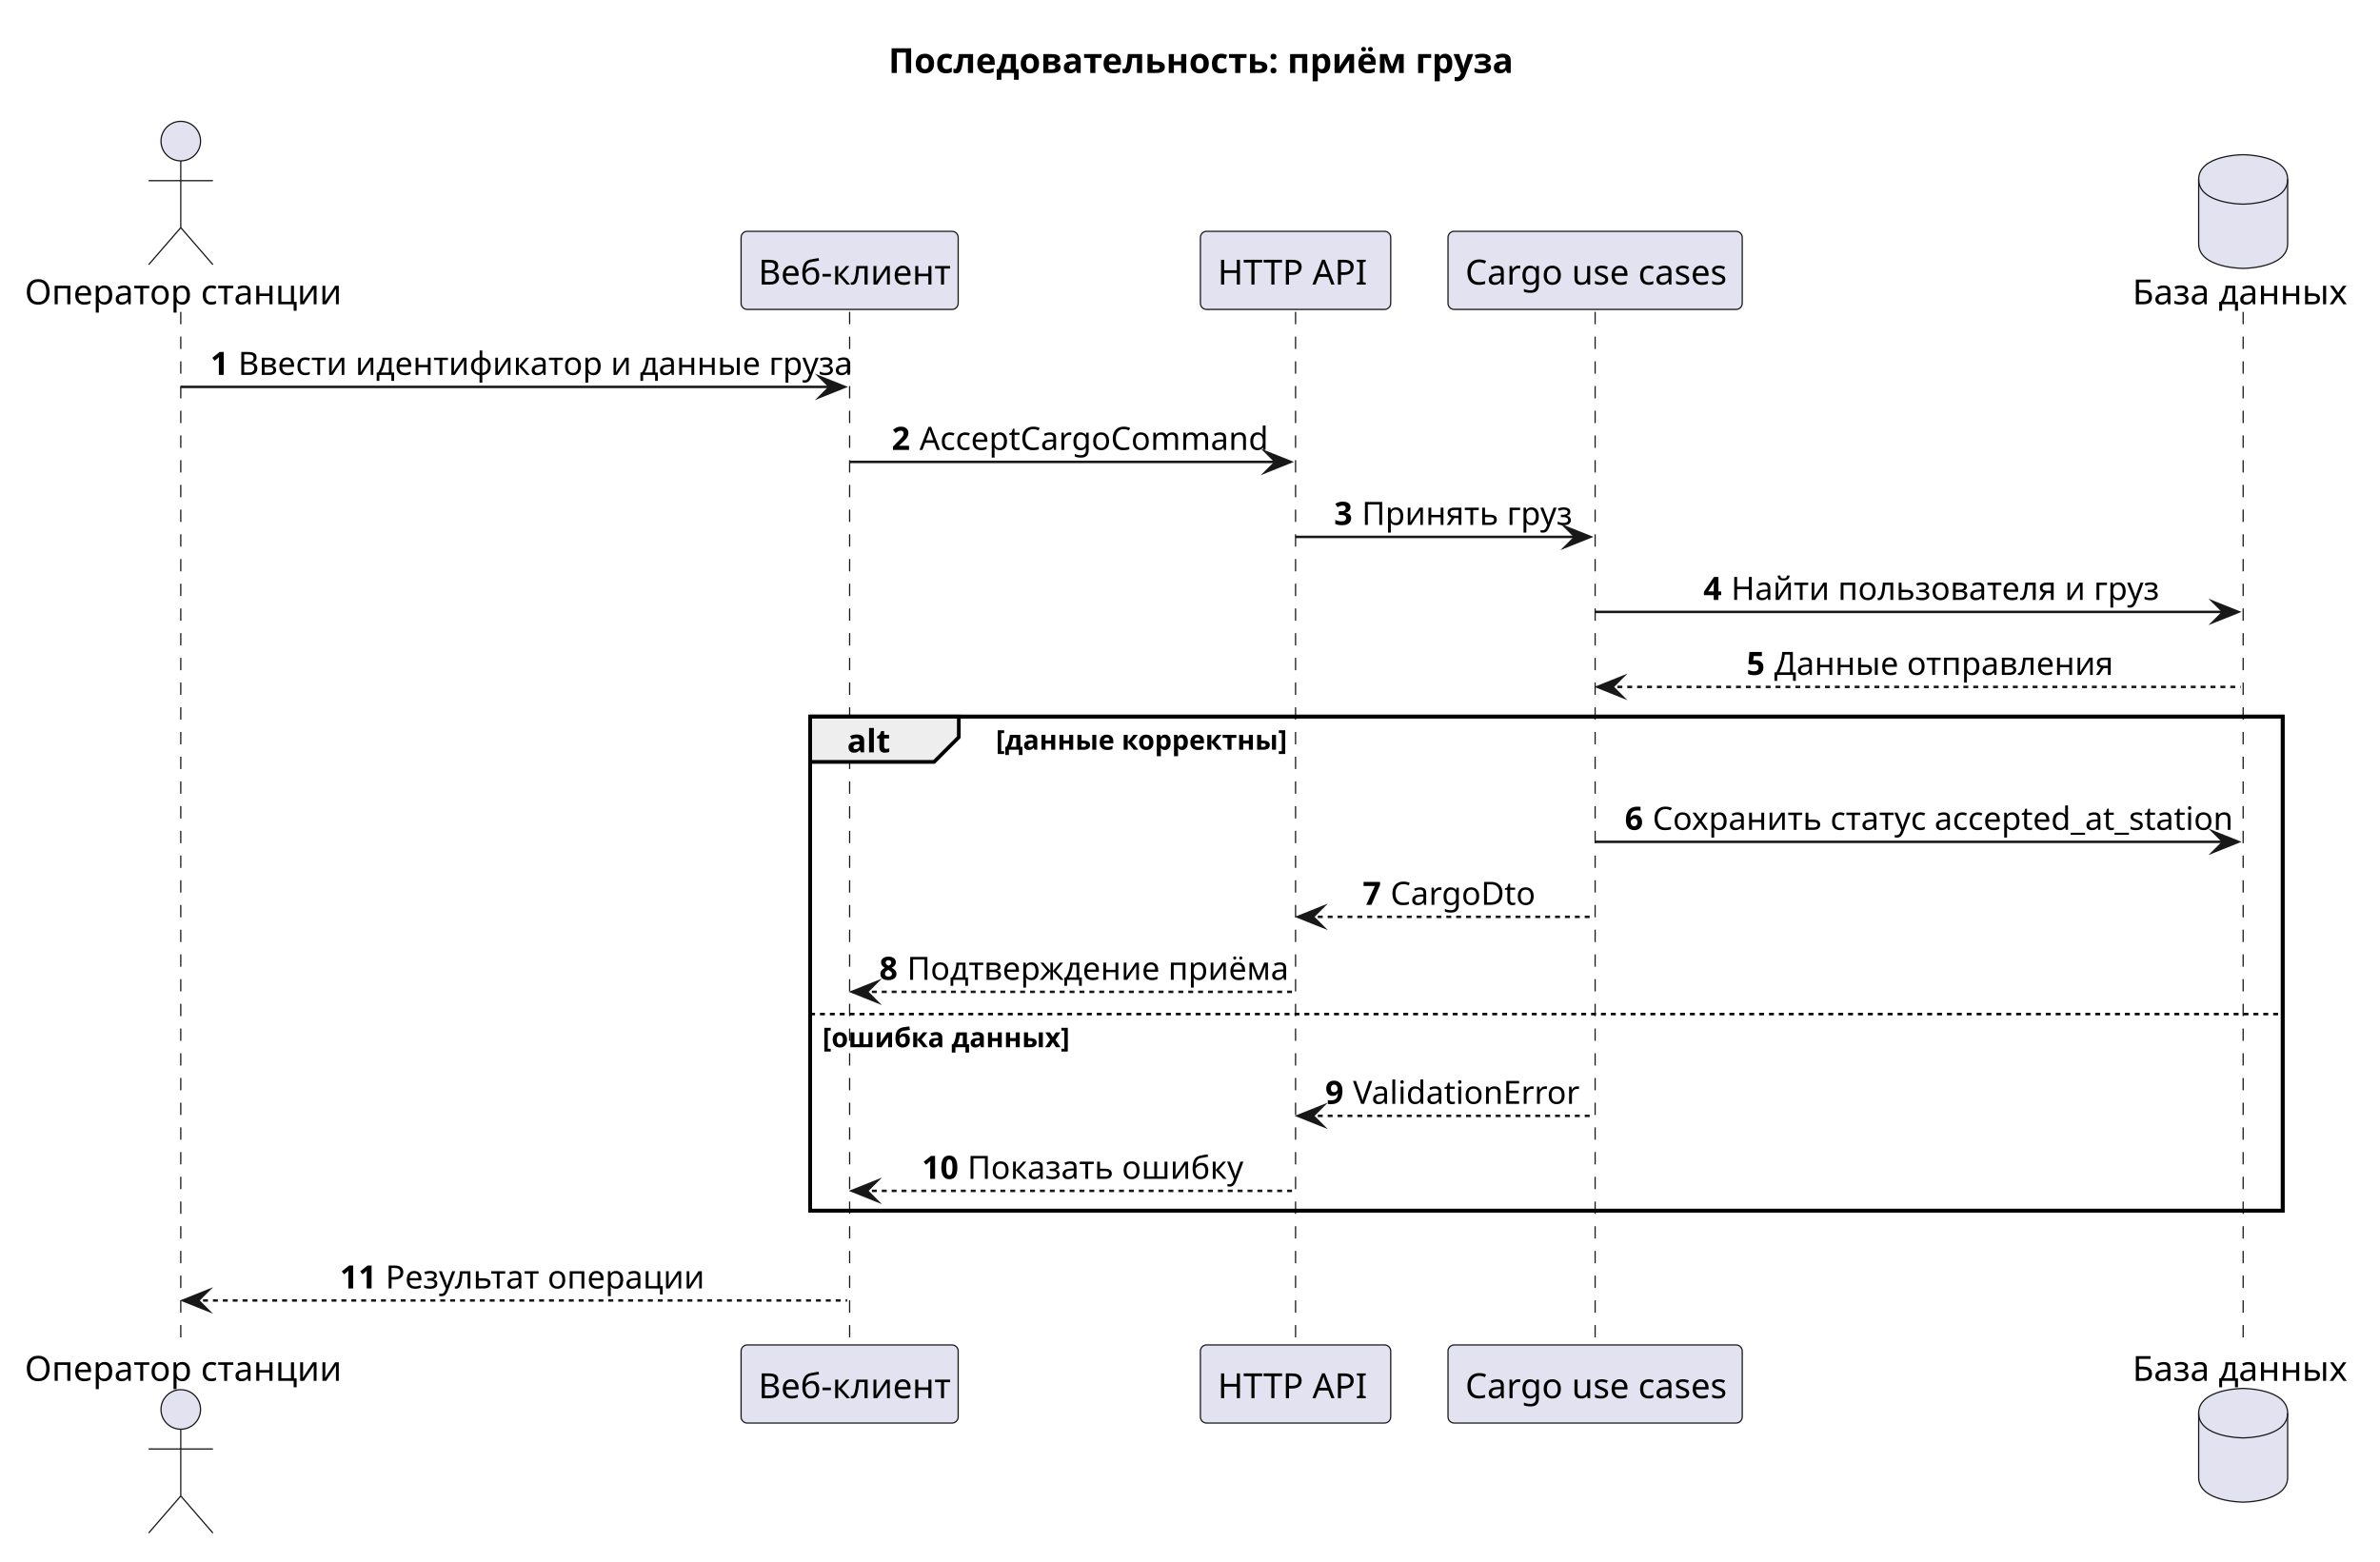
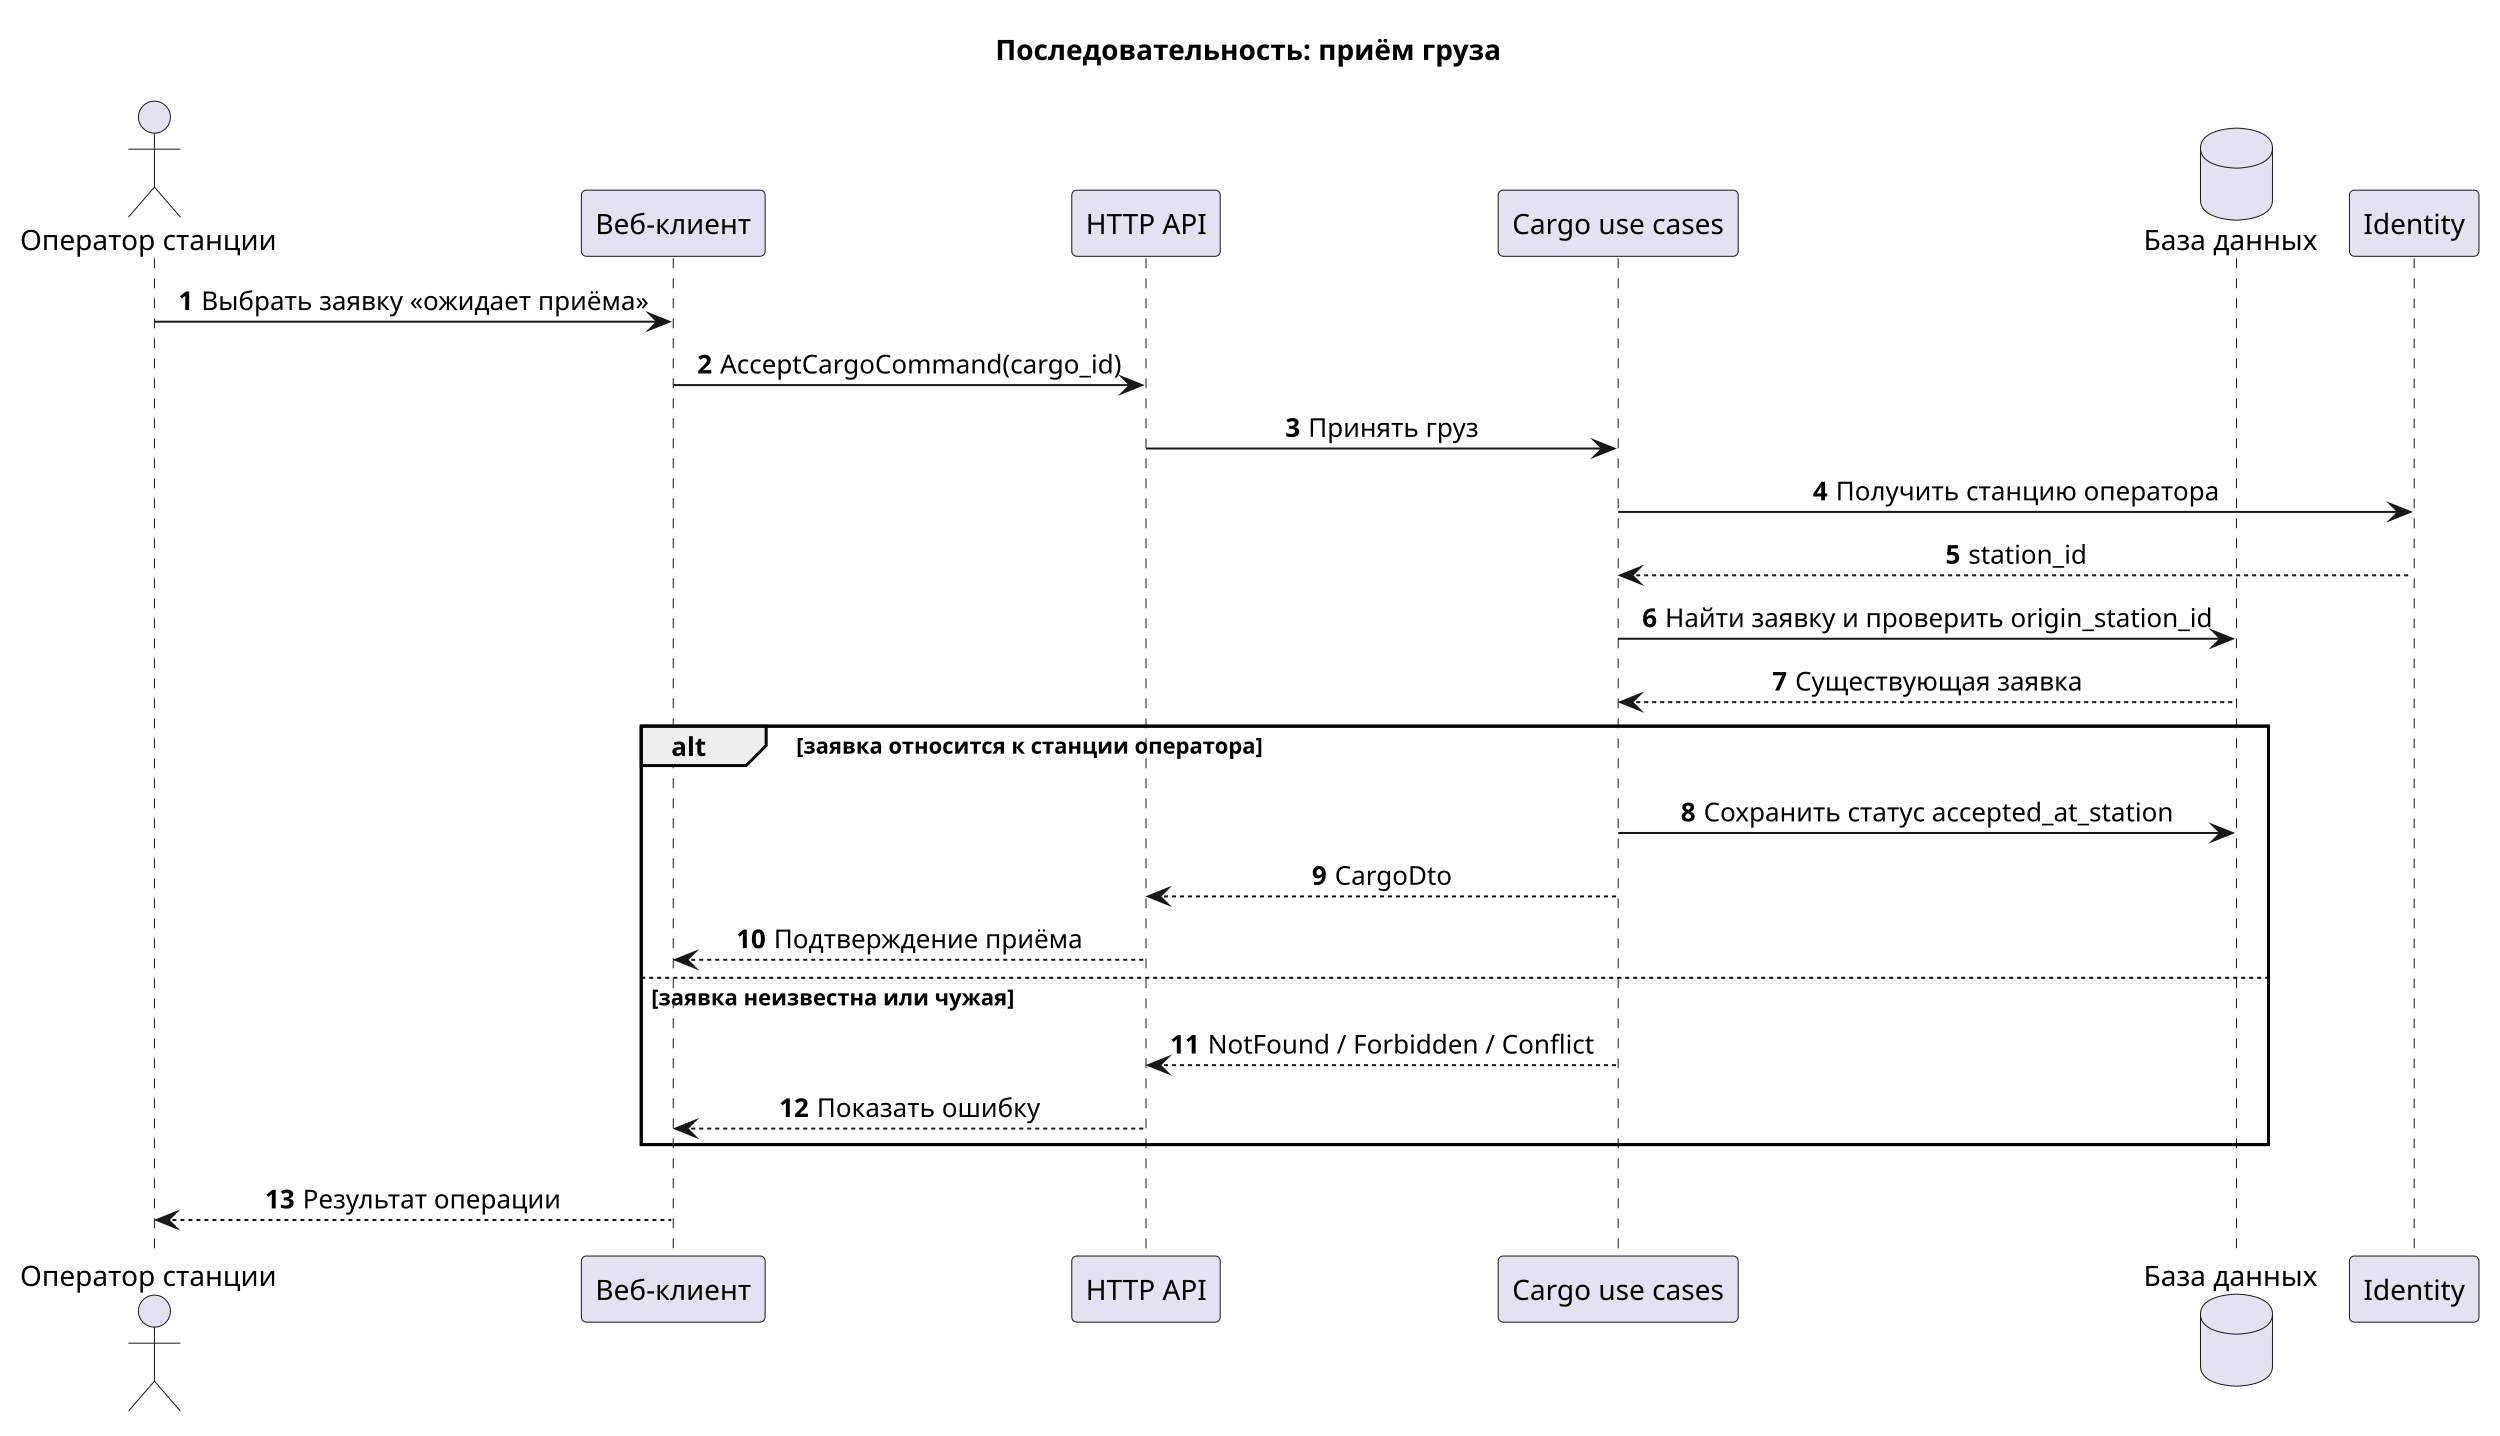
- <svg xmlns="http://www.w3.org/2000/svg" version="1.1" data-diagram-type="SEQUENCE" style="width:963px;height:632px;background:#FFFFFF;" width="963px" height="632px" viewBox="0 0 963 632" zoomAndPan="magnify" preserveAspectRatio="none" contentStyleType="text/css">
+ <svg xmlns="http://www.w3.org/2000/svg" version="1.1" data-diagram-type="SEQUENCE" style="width:1250px;height:718px;background:#FFFFFF;" width="1250px" height="718px" viewBox="0 0 1250 718" zoomAndPan="magnify" preserveAspectRatio="none" contentStyleType="text/css">
  <defs />
  <g font-family="sans-serif" lengthAdjust="spacing">
    <g class="title" data-source-line="1">
-       <text x="359.491" y="29.533" fill="#000" font-size="14" textLength="242.423" font-weight="700">Последовательность: приём груза</text>
+       <text x="497.686" y="29.966" fill="#000" font-size="14" textLength="253.105" font-weight="700">Последовательность: приём груза</text>
    </g>
-     <rect x="327.779" y="289.977" width="595.851" height="199.945" fill="none" style="stroke:#000;stroke-width:1.5;" />
+     <rect x="320.624" y="363.078" width="813.62" height="209.218" fill="none" style="stroke:#000;stroke-width:1.5;" />
    <g>
-       <rect x="69.646" y="126.219" width="8" height="418.055" fill="#000" fill-opacity="0" />
-       <line x1="73.146" y1="126.219" x2="73.146" y2="544.273" style="stroke:#181818;stroke-width:0.5;stroke-dasharray:5,5;" />
+       <rect x="73.711" y="129.136" width="8" height="498.866" fill="#000" fill-opacity="0" />
+       <line x1="77.211" y1="129.136" x2="77.211" y2="628.002" style="stroke:#181818;stroke-width:0.5;stroke-dasharray:5,5;" />
    </g>
    <g>
-       <rect x="340.279" y="126.219" width="8" height="418.055" fill="#000" fill-opacity="0" />
-       <line x1="343.779" y1="126.219" x2="343.779" y2="544.273" style="stroke:#181818;stroke-width:0.5;stroke-dasharray:5,5;" />
+       <rect x="333.124" y="129.136" width="8" height="498.866" fill="#000" fill-opacity="0" />
+       <line x1="336.624" y1="129.136" x2="336.624" y2="628.002" style="stroke:#181818;stroke-width:0.5;stroke-dasharray:5,5;" />
    </g>
    <g>
-       <rect x="520.711" y="126.219" width="8" height="418.055" fill="#000" fill-opacity="0" />
-       <line x1="524.211" y1="126.219" x2="524.211" y2="544.273" style="stroke:#181818;stroke-width:0.5;stroke-dasharray:5,5;" />
+       <rect x="569.501" y="129.136" width="8" height="498.866" fill="#000" fill-opacity="0" />
+       <line x1="573.001" y1="129.136" x2="573.001" y2="628.002" style="stroke:#181818;stroke-width:0.5;stroke-dasharray:5,5;" />
    </g>
    <g>
-       <rect x="641.927" y="126.219" width="8" height="418.055" fill="#000" fill-opacity="0" />
-       <line x1="645.427" y1="126.219" x2="645.427" y2="544.273" style="stroke:#181818;stroke-width:0.5;stroke-dasharray:5,5;" />
+       <rect x="805.592" y="129.136" width="8" height="498.866" fill="#000" fill-opacity="0" />
+       <line x1="809.092" y1="129.136" x2="809.092" y2="628.002" style="stroke:#181818;stroke-width:0.5;stroke-dasharray:5,5;" />
    </g>
    <g>
-       <rect x="904.13" y="126.219" width="8" height="418.055" fill="#000" fill-opacity="0" />
-       <line x1="907.63" y1="126.219" x2="907.63" y2="544.273" style="stroke:#181818;stroke-width:0.5;stroke-dasharray:5,5;" />
+       <rect x="1114.744" y="129.136" width="8" height="498.866" fill="#000" fill-opacity="0" />
+       <line x1="1118.244" y1="129.136" x2="1118.244" y2="628.002" style="stroke:#181818;stroke-width:0.5;stroke-dasharray:5,5;" />
    </g>
-     <text x="10" y="123.143" fill="#000" font-size="14" textLength="120.292">Оператор станции</text>
-     <ellipse cx="73.146" cy="57.109" rx="8" ry="8" fill="#E2E2F0" style="stroke:#181818;stroke-width:0.5;" />
-     <path d="M73.146,65.109 L73.146,92.109 M60.146,73.109 L86.146,73.109 M73.146,92.109 L60.146,107.109 M73.146,92.109 L86.146,107.109" style="stroke:#181818;stroke-width:0.5;" fill="none" />
-     <rect x="299.854" y="93.609" width="87.849" height="31.609" fill="#E2E2F0" style="stroke:#181818;stroke-width:0.5;" rx="2.5" ry="2.5" />
-     <text x="306.854" y="115.143" fill="#000" font-size="14" textLength="73.849">Веб-клиент</text>
-     <rect x="485.708" y="93.609" width="77.007" height="31.609" fill="#E2E2F0" style="stroke:#181818;stroke-width:0.5;" rx="2.5" ry="2.5" />
-     <text x="492.708" y="115.143" fill="#000" font-size="14" textLength="63.007">HTTP API</text>
-     <rect x="585.899" y="93.609" width="119.055" height="31.609" fill="#E2E2F0" style="stroke:#181818;stroke-width:0.5;" rx="2.5" ry="2.5" />
-     <text x="592.899" y="115.143" fill="#000" font-size="14" textLength="105.055">Cargo use cases</text>
-     <text x="862.855" y="123.143" fill="#000" font-size="14" textLength="83.549">База данных</text>
-     <path d="M889.63,72.609 C889.63,62.609 907.63,62.609 907.63,62.609 C907.63,62.609 925.63,62.609 925.63,72.609 L925.63,98.609 C925.63,108.609 907.63,108.609 907.63,108.609 C907.63,108.609 889.63,108.609 889.63,98.609 L889.63,72.609" style="stroke:#181818;stroke-width:0.5;" fill="#E2E2F0" />
-     <path d="M889.63,72.609 C889.63,82.609 907.63,82.609 907.63,82.609 C907.63,82.609 925.63,82.609 925.63,72.609" style="stroke:#181818;stroke-width:0.5;" fill="none" />
-     <text x="10" y="558.807" fill="#000" font-size="14" textLength="120.292">Оператор станции</text>
-     <ellipse cx="73.146" cy="570.383" rx="8" ry="8" fill="#E2E2F0" style="stroke:#181818;stroke-width:0.5;" />
-     <path d="M73.146,578.383 L73.146,605.383 M60.146,586.383 L86.146,586.383 M73.146,605.383 L60.146,620.383 M73.146,605.383 L86.146,620.383" style="stroke:#181818;stroke-width:0.5;" fill="none" />
-     <rect x="299.854" y="544.273" width="87.849" height="31.609" fill="#E2E2F0" style="stroke:#181818;stroke-width:0.5;" rx="2.5" ry="2.5" />
-     <text x="306.854" y="565.807" fill="#000" font-size="14" textLength="73.849">Веб-клиент</text>
-     <rect x="485.708" y="544.273" width="77.007" height="31.609" fill="#E2E2F0" style="stroke:#181818;stroke-width:0.5;" rx="2.5" ry="2.5" />
-     <text x="492.708" y="565.807" fill="#000" font-size="14" textLength="63.007">HTTP API</text>
-     <rect x="585.899" y="544.273" width="119.055" height="31.609" fill="#E2E2F0" style="stroke:#181818;stroke-width:0.5;" rx="2.5" ry="2.5" />
-     <text x="592.899" y="565.807" fill="#000" font-size="14" textLength="105.055">Cargo use cases</text>
-     <text x="862.855" y="558.807" fill="#000" font-size="14" textLength="83.549">База данных</text>
-     <path d="M889.63,571.883 C889.63,561.883 907.63,561.883 907.63,561.883 C907.63,561.883 925.63,561.883 925.63,571.883 L925.63,597.883 C925.63,607.883 907.63,607.883 907.63,607.883 C907.63,607.883 889.63,607.883 889.63,597.883 L889.63,571.883" style="stroke:#181818;stroke-width:0.5;" fill="#E2E2F0" />
-     <path d="M889.63,571.883 C889.63,581.883 907.63,581.883 907.63,581.883 C907.63,581.883 925.63,581.883 925.63,571.883" style="stroke:#181818;stroke-width:0.5;" fill="none" />
-     <polygon points="331.779,152.57,341.779,156.57,331.779,160.57,335.779,156.57" fill="#181818" style="stroke:#181818;stroke-width:1;stroke-linejoin:miter;stroke-miterlimit:10;" />
-     <line x1="73.146" y1="156.57" x2="337.779" y2="156.57" style="stroke:#181818;stroke-width:1;" />
-     <text x="85.146" y="151.714" fill="#000" font-size="13" font-weight="700">1</text>
-     <text x="96.376" y="151.714" fill="#000" font-size="13" textLength="235.403">Ввести идентификатор и данные груза</text>
-     <polygon points="512.211,182.922,522.211,186.922,512.211,190.922,516.211,186.922" fill="#181818" style="stroke:#181818;stroke-width:1;stroke-linejoin:miter;stroke-miterlimit:10;" />
-     <line x1="343.779" y1="186.922" x2="518.211" y2="186.922" style="stroke:#181818;stroke-width:1;" />
-     <text x="360.822" y="182.065" fill="#000" font-size="13" font-weight="700">2</text>
-     <text x="372.052" y="182.065" fill="#000" font-size="13" textLength="135.116">AcceptCargoCommand</text>
-     <polygon points="633.427,213.273,643.427,217.273,633.427,221.273,637.427,217.273" fill="#181818" style="stroke:#181818;stroke-width:1;stroke-linejoin:miter;stroke-miterlimit:10;" />
-     <line x1="524.211" y1="217.273" x2="639.427" y2="217.273" style="stroke:#181818;stroke-width:1;" />
-     <text x="539.792" y="212.417" fill="#000" font-size="13" font-weight="700">3</text>
-     <text x="551.021" y="212.417" fill="#000" font-size="13" textLength="78.825">Принять груз</text>
-     <polygon points="895.63,243.625,905.63,247.625,895.63,251.625,899.63,247.625" fill="#181818" style="stroke:#181818;stroke-width:1;stroke-linejoin:miter;stroke-miterlimit:10;" />
-     <line x1="645.427" y1="247.625" x2="901.63" y2="247.625" style="stroke:#181818;stroke-width:1;" />
-     <text x="689.219" y="242.769" fill="#000" font-size="13" font-weight="700">4</text>
-     <text x="700.449" y="242.769" fill="#000" font-size="13" textLength="163.389">Найти пользователя и груз</text>
-     <polygon points="656.427,273.977,646.427,277.977,656.427,281.977,652.427,277.977" fill="#181818" style="stroke:#181818;stroke-width:1;stroke-linejoin:miter;stroke-miterlimit:10;" />
-     <line x1="650.427" y1="277.977" x2="906.63" y2="277.977" style="stroke:#181818;stroke-width:1;stroke-dasharray:2,2;" />
-     <text x="706.681" y="273.12" fill="#000" font-size="13" font-weight="700">5</text>
-     <text x="717.911" y="273.12" fill="#000" font-size="13" textLength="128.464">Данные отправления</text>
-     <path d="M327.779,289.977 L387.95,289.977 L387.95,298.328 L377.95,308.328 L327.779,308.328 L327.779,289.977" style="stroke:#000;stroke-width:1.5;" fill="#EEE" />
-     <rect x="327.779" y="289.977" width="595.851" height="199.945" fill="none" style="stroke:#000;stroke-width:1.5;" />
-     <text x="342.779" y="304.472" fill="#000" font-size="13" textLength="15.171" font-weight="700">alt</text>
-     <text x="402.95" y="303.396" fill="#000" font-size="11" textLength="110.994" font-weight="700">[данные корректны]</text>
-     <polygon points="895.63,336.68,905.63,340.68,895.63,344.68,899.63,340.68" fill="#181818" style="stroke:#181818;stroke-width:1;stroke-linejoin:miter;stroke-miterlimit:10;" />
-     <line x1="645.427" y1="340.68" x2="901.63" y2="340.68" style="stroke:#181818;stroke-width:1;" />
-     <text x="657.427" y="335.823" fill="#000" font-size="13" font-weight="700">6</text>
-     <text x="668.657" y="335.823" fill="#000" font-size="13" textLength="226.973">Сохранить статус accepted_at_station</text>
-     <polygon points="535.211,367.031,525.211,371.031,535.211,375.031,531.211,371.031" fill="#181818" style="stroke:#181818;stroke-width:1;stroke-linejoin:miter;stroke-miterlimit:10;" />
-     <line x1="529.211" y1="371.031" x2="644.427" y2="371.031" style="stroke:#181818;stroke-width:1;stroke-dasharray:2,2;" />
-     <text x="551.385" y="366.175" fill="#000" font-size="13" font-weight="700">7</text>
-     <text x="562.615" y="366.175" fill="#000" font-size="13" textLength="55.637">CargoDto</text>
-     <polygon points="354.779,397.383,344.779,401.383,354.779,405.383,350.779,401.383" fill="#181818" style="stroke:#181818;stroke-width:1;stroke-linejoin:miter;stroke-miterlimit:10;" />
-     <line x1="348.779" y1="401.383" x2="523.211" y2="401.383" style="stroke:#181818;stroke-width:1;stroke-dasharray:2,2;" />
-     <text x="355.779" y="396.526" fill="#000" font-size="13" font-weight="700">8</text>
-     <text x="367.009" y="396.526" fill="#000" font-size="13" textLength="145.203">Подтверждение приёма</text>
-     <line x1="327.779" y1="410.383" x2="923.63" y2="410.383" style="stroke:#000;stroke-width:1;stroke-dasharray:2,2;" />
-     <text x="332.779" y="423.802" fill="#000" font-size="11" textLength="93.35" font-weight="700">[ошибка данных]</text>
-     <polygon points="535.211,447.57,525.211,451.57,535.211,455.57,531.211,451.57" fill="#181818" style="stroke:#181818;stroke-width:1;stroke-linejoin:miter;stroke-miterlimit:10;" />
-     <line x1="529.211" y1="451.57" x2="644.427" y2="451.57" style="stroke:#181818;stroke-width:1;stroke-dasharray:2,2;" />
-     <text x="536.211" y="446.714" fill="#000" font-size="13" font-weight="700">9</text>
-     <text x="547.441" y="446.714" fill="#000" font-size="13" textLength="85.985">ValidationError</text>
-     <polygon points="354.779,477.922,344.779,481.922,354.779,485.922,350.779,481.922" fill="#181818" style="stroke:#181818;stroke-width:1;stroke-linejoin:miter;stroke-miterlimit:10;" />
-     <line x1="348.779" y1="481.922" x2="523.211" y2="481.922" style="stroke:#181818;stroke-width:1;stroke-dasharray:2,2;" />
-     <text x="372.978" y="477.065" fill="#000" font-size="13" textLength="14.46" font-weight="700">10</text>
-     <text x="391.438" y="477.065" fill="#000" font-size="13" textLength="103.575">Показать ошибку</text>
-     <polygon points="84.146,522.273,74.146,526.273,84.146,530.273,80.146,526.273" fill="#181818" style="stroke:#181818;stroke-width:1;stroke-linejoin:miter;stroke-miterlimit:10;" />
-     <line x1="78.146" y1="526.273" x2="342.779" y2="526.273" style="stroke:#181818;stroke-width:1;stroke-dasharray:2,2;" />
-     <text x="137.533" y="521.417" fill="#000" font-size="13" textLength="14.46" font-weight="700">11</text>
-     <text x="155.993" y="521.417" fill="#000" font-size="13" textLength="123.398">Результат операции</text>
+     <g>
+       <rect x="1203.595" y="129.136" width="8" height="498.866" fill="#000" fill-opacity="0" />
+       <line x1="1207.095" y1="129.136" x2="1207.095" y2="628.002" style="stroke:#181818;stroke-width:0.5;stroke-dasharray:5,5;" />
+     </g>
+     <text x="10" y="125.034" fill="#000" font-size="14" textLength="128.422">Оператор станции</text>
+     <ellipse cx="77.211" cy="58.568" rx="8" ry="8" fill="#E2E2F0" style="stroke:#181818;stroke-width:0.5;" />
+     <path d="M77.211,66.568 L77.211,93.568 M64.211,74.568 L90.211,74.568 M77.211,93.568 L64.211,108.568 M77.211,93.568 L90.211,108.568" style="stroke:#181818;stroke-width:0.5;" fill="none" />
+     <rect x="290.69" y="95.068" width="91.868" height="33.068" fill="#E2E2F0" style="stroke:#181818;stroke-width:0.5;" rx="2.5" ry="2.5" />
+     <text x="297.69" y="117.034" fill="#000" font-size="14" textLength="77.868">Веб-клиент</text>
+     <rect x="535.894" y="95.068" width="74.214" height="33.068" fill="#E2E2F0" style="stroke:#181818;stroke-width:0.5;" rx="2.5" ry="2.5" />
+     <text x="542.894" y="117.034" fill="#000" font-size="14" textLength="60.214">HTTP API</text>
+     <rect x="749.103" y="95.068" width="119.98" height="33.068" fill="#E2E2F0" style="stroke:#181818;stroke-width:0.5;" rx="2.5" ry="2.5" />
+     <text x="756.103" y="117.034" fill="#000" font-size="14" textLength="105.98">Cargo use cases</text>
+     <text x="1071.774" y="125.034" fill="#000" font-size="14" textLength="86.94">База данных</text>
+     <path d="M1100.244,74.068 C1100.244,64.068 1118.244,64.068 1118.244,64.068 C1118.244,64.068 1136.244,64.068 1136.244,74.068 L1136.244,100.068 C1136.244,110.068 1118.244,110.068 1118.244,110.068 C1118.244,110.068 1100.244,110.068 1100.244,100.068 L1100.244,74.068" style="stroke:#181818;stroke-width:0.5;" fill="#E2E2F0" />
+     <path d="M1100.244,74.068 C1100.244,84.068 1118.244,84.068 1118.244,84.068 C1118.244,84.068 1136.244,84.068 1136.244,74.068" style="stroke:#181818;stroke-width:0.5;" fill="none" />
+     <rect x="1174.713" y="95.068" width="64.764" height="33.068" fill="#E2E2F0" style="stroke:#181818;stroke-width:0.5;" rx="2.5" ry="2.5" />
+     <text x="1181.713" y="117.034" fill="#000" font-size="14" textLength="50.764">Identity</text>
+     <text x="10" y="642.968" fill="#000" font-size="14" textLength="128.422">Оператор станции</text>
+     <ellipse cx="77.211" cy="655.57" rx="8" ry="8" fill="#E2E2F0" style="stroke:#181818;stroke-width:0.5;" />
+     <path d="M77.211,663.57 L77.211,690.57 M64.211,671.57 L90.211,671.57 M77.211,690.57 L64.211,705.57 M77.211,690.57 L90.211,705.57" style="stroke:#181818;stroke-width:0.5;" fill="none" />
+     <rect x="290.69" y="628.002" width="91.868" height="33.068" fill="#E2E2F0" style="stroke:#181818;stroke-width:0.5;" rx="2.5" ry="2.5" />
+     <text x="297.69" y="649.968" fill="#000" font-size="14" textLength="77.868">Веб-клиент</text>
+     <rect x="535.894" y="628.002" width="74.214" height="33.068" fill="#E2E2F0" style="stroke:#181818;stroke-width:0.5;" rx="2.5" ry="2.5" />
+     <text x="542.894" y="649.968" fill="#000" font-size="14" textLength="60.214">HTTP API</text>
+     <rect x="749.103" y="628.002" width="119.98" height="33.068" fill="#E2E2F0" style="stroke:#181818;stroke-width:0.5;" rx="2.5" ry="2.5" />
+     <text x="756.103" y="649.968" fill="#000" font-size="14" textLength="105.98">Cargo use cases</text>
+     <text x="1071.774" y="642.968" fill="#000" font-size="14" textLength="86.94">База данных</text>
+     <path d="M1100.244,657.07 C1100.244,647.07 1118.244,647.07 1118.244,647.07 C1118.244,647.07 1136.244,647.07 1136.244,657.07 L1136.244,683.07 C1136.244,693.07 1118.244,693.07 1118.244,693.07 C1118.244,693.07 1100.244,693.07 1100.244,683.07 L1100.244,657.07" style="stroke:#181818;stroke-width:0.5;" fill="#E2E2F0" />
+     <path d="M1100.244,657.07 C1100.244,667.07 1118.244,667.07 1118.244,667.07 C1118.244,667.07 1136.244,667.07 1136.244,657.07" style="stroke:#181818;stroke-width:0.5;" fill="none" />
+     <rect x="1174.713" y="628.002" width="64.764" height="33.068" fill="#E2E2F0" style="stroke:#181818;stroke-width:0.5;" rx="2.5" ry="2.5" />
+     <text x="1181.713" y="649.968" fill="#000" font-size="14" textLength="50.764">Identity</text>
+     <polygon points="324.624,156.842,334.624,160.842,324.624,164.842,328.624,160.842" fill="#181818" style="stroke:#181818;stroke-width:1;stroke-linejoin:miter;stroke-miterlimit:10;" />
+     <line x1="77.211" y1="160.842" x2="330.624" y2="160.842" style="stroke:#181818;stroke-width:1;" />
+     <text x="89.211" y="155.033" fill="#000" font-size="13" font-weight="700">1</text>
+     <text x="100.647" y="155.033" fill="#000" font-size="13" textLength="223.977">Выбрать заявку «ожидает приёма»</text>
+     <polygon points="561.001,188.548,571.001,192.548,561.001,196.548,565.001,192.548" fill="#181818" style="stroke:#181818;stroke-width:1;stroke-linejoin:miter;stroke-miterlimit:10;" />
+     <line x1="336.624" y1="192.548" x2="567.001" y2="192.548" style="stroke:#181818;stroke-width:1;" />
+     <text x="348.624" y="186.739" fill="#000" font-size="13" font-weight="700">2</text>
+     <text x="360.06" y="186.739" fill="#000" font-size="13" textLength="200.941">AcceptCargoCommand(cargo_id)</text>
+     <polygon points="797.092,220.254,807.092,224.254,797.092,228.254,801.092,224.254" fill="#181818" style="stroke:#181818;stroke-width:1;stroke-linejoin:miter;stroke-miterlimit:10;" />
+     <line x1="573.001" y1="224.254" x2="803.092" y2="224.254" style="stroke:#181818;stroke-width:1;" />
+     <text x="642.669" y="218.445" fill="#000" font-size="13" font-weight="700">3</text>
+     <text x="654.105" y="218.445" fill="#000" font-size="13" textLength="85.319">Принять груз</text>
+     <polygon points="1195.095,251.96,1205.095,255.96,1195.095,259.96,1199.095,255.96" fill="#181818" style="stroke:#181818;stroke-width:1;stroke-linejoin:miter;stroke-miterlimit:10;" />
+     <line x1="809.092" y1="255.96" x2="1201.095" y2="255.96" style="stroke:#181818;stroke-width:1;" />
+     <text x="906.429" y="250.151" fill="#000" font-size="13" font-weight="700">4</text>
+     <text x="917.865" y="250.151" fill="#000" font-size="13" textLength="191.893">Получить станцию оператора</text>
+     <polygon points="820.092,283.666,810.092,287.666,820.092,291.666,816.092,287.666" fill="#181818" style="stroke:#181818;stroke-width:1;stroke-linejoin:miter;stroke-miterlimit:10;" />
+     <line x1="814.092" y1="287.666" x2="1206.095" y2="287.666" style="stroke:#181818;stroke-width:1;stroke-dasharray:2,2;" />
+     <text x="972.736" y="281.857" fill="#000" font-size="13" font-weight="700">5</text>
+     <text x="984.172" y="281.857" fill="#000" font-size="13" textLength="59.28">station_id</text>
+     <polygon points="1106.244,315.372,1116.244,319.372,1106.244,323.372,1110.244,319.372" fill="#181818" style="stroke:#181818;stroke-width:1;stroke-linejoin:miter;stroke-miterlimit:10;" />
+     <line x1="809.092" y1="319.372" x2="1112.244" y2="319.372" style="stroke:#181818;stroke-width:1;" />
+     <text x="821.092" y="313.563" fill="#000" font-size="13" font-weight="700">6</text>
+     <text x="832.528" y="313.563" fill="#000" font-size="13" textLength="273.715">Найти заявку и проверить origin_station_id</text>
+     <polygon points="820.092,347.078,810.092,351.078,820.092,355.078,816.092,351.078" fill="#181818" style="stroke:#181818;stroke-width:1;stroke-linejoin:miter;stroke-miterlimit:10;" />
+     <line x1="814.092" y1="351.078" x2="1117.244" y2="351.078" style="stroke:#181818;stroke-width:1;stroke-dasharray:2,2;" />
+     <text x="886.112" y="345.269" fill="#000" font-size="13" font-weight="700">7</text>
+     <text x="897.548" y="345.269" fill="#000" font-size="13" textLength="143.676">Существующая заявка</text>
+     <path d="M320.624,363.078 L383.083,363.078 L383.083,372.784 L373.083,382.784 L320.624,382.784 L320.624,363.078" style="stroke:#000;stroke-width:1.5;" fill="#EEE" />
+     <rect x="320.624" y="363.078" width="813.62" height="209.218" fill="none" style="stroke:#000;stroke-width:1.5;" />
+     <text x="335.624" y="377.975" fill="#000" font-size="13" textLength="17.459" font-weight="700">alt</text>
+     <text x="398.083" y="376.837" fill="#000" font-size="11" textLength="233.649" font-weight="700">[заявка относится к станции оператора]</text>
+     <polygon points="1106.244,412.49,1116.244,416.49,1106.244,420.49,1110.244,416.49" fill="#181818" style="stroke:#181818;stroke-width:1;stroke-linejoin:miter;stroke-miterlimit:10;" />
+     <line x1="809.092" y1="416.49" x2="1112.244" y2="416.49" style="stroke:#181818;stroke-width:1;" />
+     <text x="840.378" y="410.681" fill="#000" font-size="13" font-weight="700">8</text>
+     <text x="851.814" y="410.681" fill="#000" font-size="13" textLength="235.144">Сохранить статус accepted_at_station</text>
+     <polygon points="584.001,444.196,574.001,448.196,584.001,452.196,580.001,448.196" fill="#181818" style="stroke:#181818;stroke-width:1;stroke-linejoin:miter;stroke-miterlimit:10;" />
+     <line x1="578.001" y1="448.196" x2="808.092" y2="448.196" style="stroke:#181818;stroke-width:1;stroke-dasharray:2,2;" />
+     <text x="655.936" y="442.387" fill="#000" font-size="13" font-weight="700">9</text>
+     <text x="667.372" y="442.387" fill="#000" font-size="13" textLength="58.786">CargoDto</text>
+     <polygon points="347.624,475.902,337.624,479.902,347.624,483.902,343.624,479.902" fill="#181818" style="stroke:#181818;stroke-width:1;stroke-linejoin:miter;stroke-miterlimit:10;" />
+     <line x1="341.624" y1="479.902" x2="572.001" y2="479.902" style="stroke:#181818;stroke-width:1;stroke-dasharray:2,2;" />
+     <text x="368.026" y="474.093" fill="#000" font-size="13" textLength="14.872" font-weight="700">10</text>
+     <text x="386.898" y="474.093" fill="#000" font-size="13" textLength="154.7">Подтверждение приёма</text>
+     <line x1="320.624" y1="488.902" x2="1134.244" y2="488.902" style="stroke:#000;stroke-width:1;stroke-dasharray:2,2;" />
+     <text x="325.624" y="502.661" fill="#000" font-size="11" textLength="181.576" font-weight="700">[заявка неизвестна или чужая]</text>
+     <polygon points="584.001,528.59,574.001,532.59,584.001,536.59,580.001,532.59" fill="#181818" style="stroke:#181818;stroke-width:1;stroke-linejoin:miter;stroke-miterlimit:10;" />
+     <line x1="578.001" y1="532.59" x2="808.092" y2="532.59" style="stroke:#181818;stroke-width:1;stroke-dasharray:2,2;" />
+     <text x="585.001" y="526.781" fill="#000" font-size="13" textLength="14.872" font-weight="700">11</text>
+     <text x="603.873" y="526.781" fill="#000" font-size="13" textLength="193.219">NotFound / Forbidden / Conflict</text>
+     <polygon points="347.624,560.296,337.624,564.296,347.624,568.296,343.624,564.296" fill="#181818" style="stroke:#181818;stroke-width:1;stroke-linejoin:miter;stroke-miterlimit:10;" />
+     <line x1="341.624" y1="564.296" x2="572.001" y2="564.296" style="stroke:#181818;stroke-width:1;stroke-dasharray:2,2;" />
+     <text x="389.535" y="558.487" fill="#000" font-size="13" textLength="14.872" font-weight="700">12</text>
+     <text x="408.407" y="558.487" fill="#000" font-size="13" textLength="111.683">Показать ошибку</text>
+     <polygon points="88.211,606.002,78.211,610.002,88.211,614.002,84.211,610.002" fill="#181818" style="stroke:#181818;stroke-width:1;stroke-linejoin:miter;stroke-miterlimit:10;" />
+     <line x1="82.211" y1="610.002" x2="335.624" y2="610.002" style="stroke:#181818;stroke-width:1;stroke-dasharray:2,2;" />
+     <text x="132.475" y="604.193" fill="#000" font-size="13" textLength="14.872" font-weight="700">13</text>
+     <text x="151.347" y="604.193" fill="#000" font-size="13" textLength="130.013">Результат операции</text>
  </g>
</svg>
